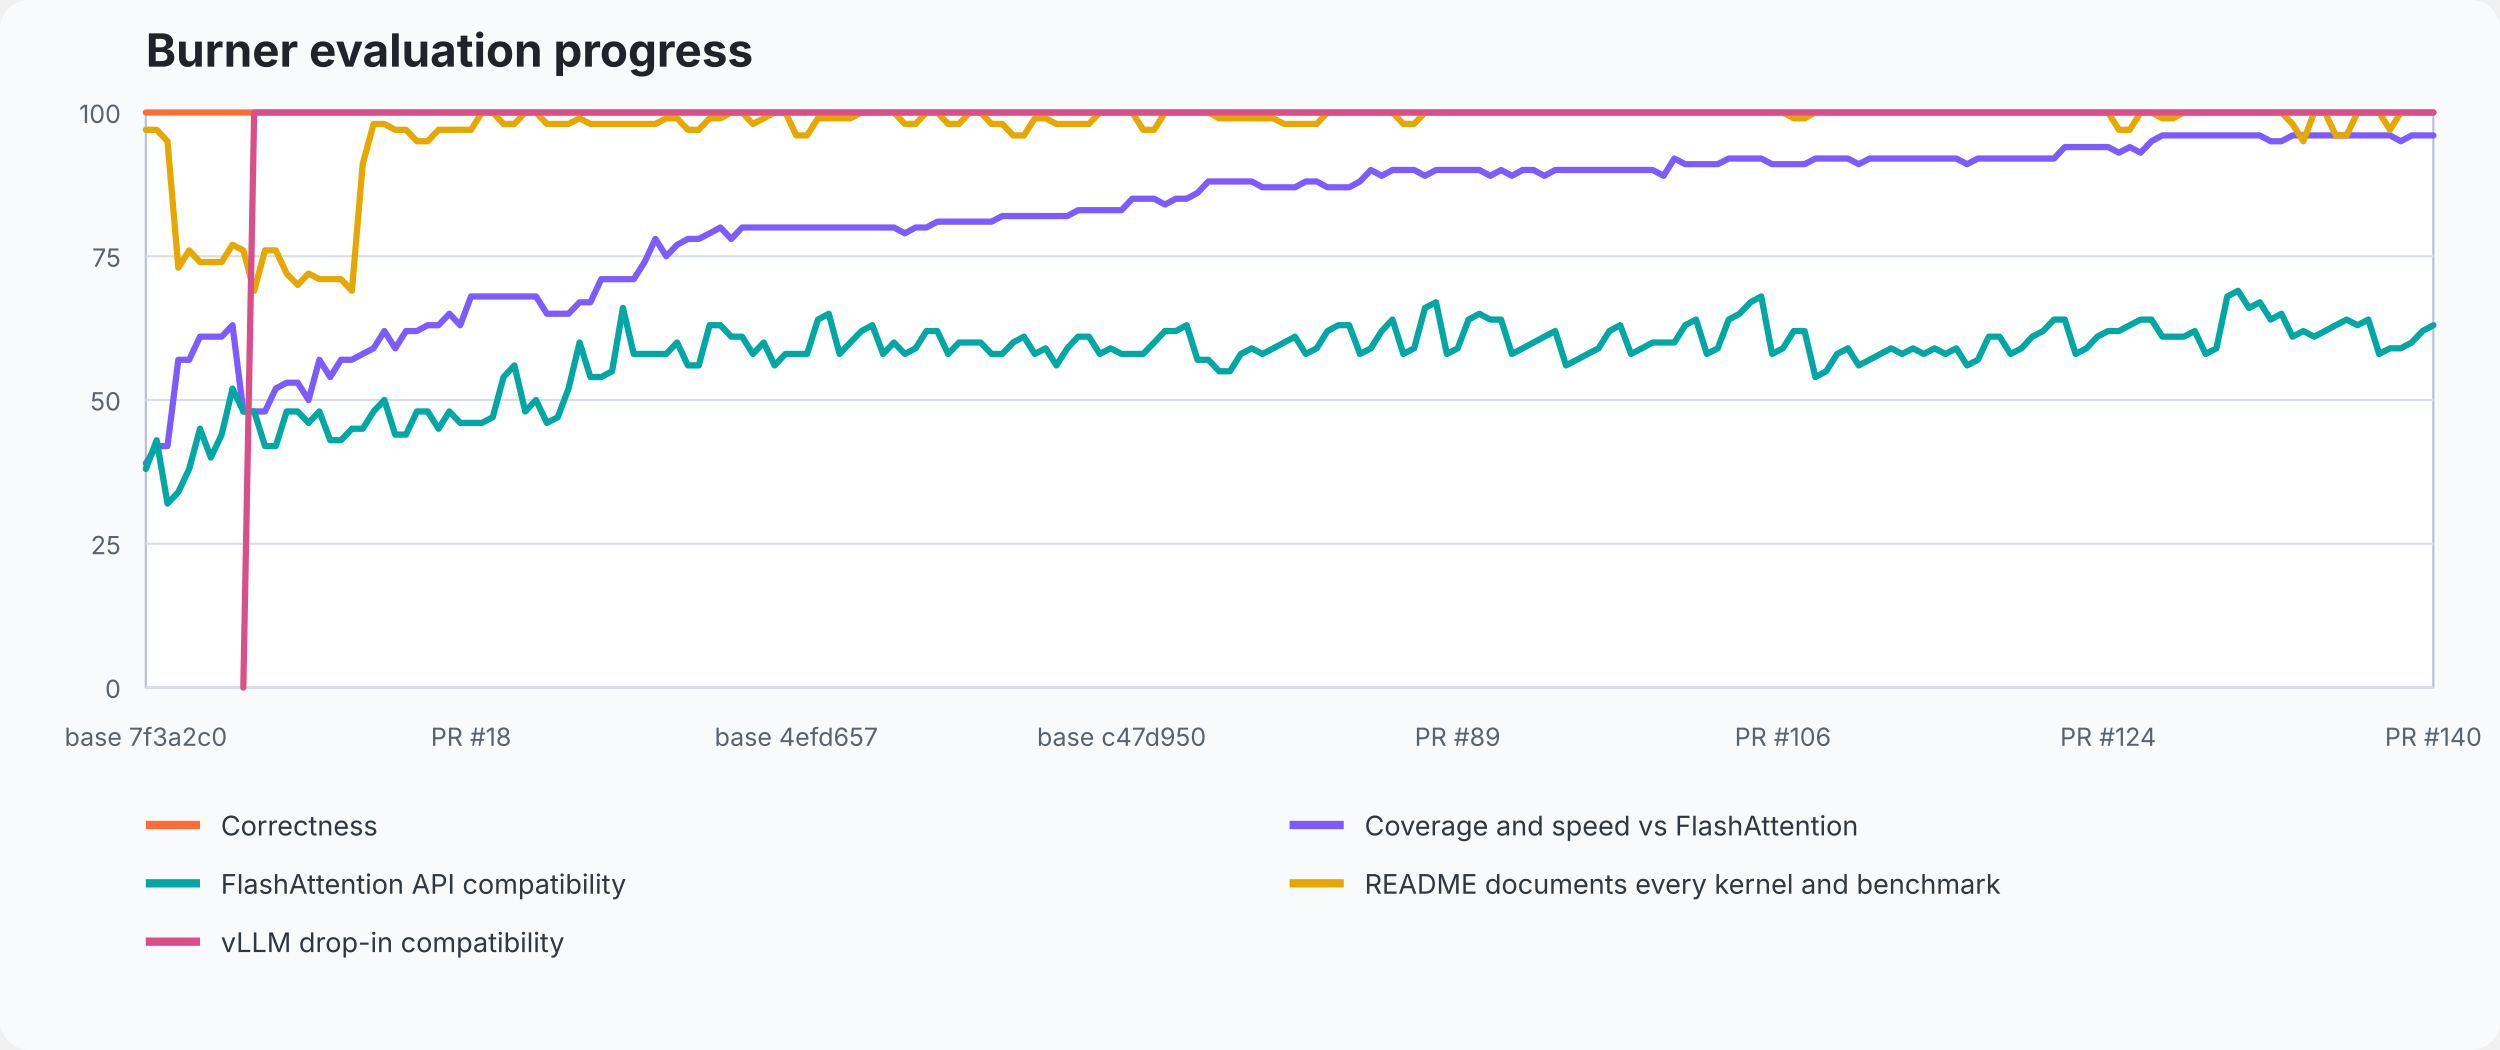
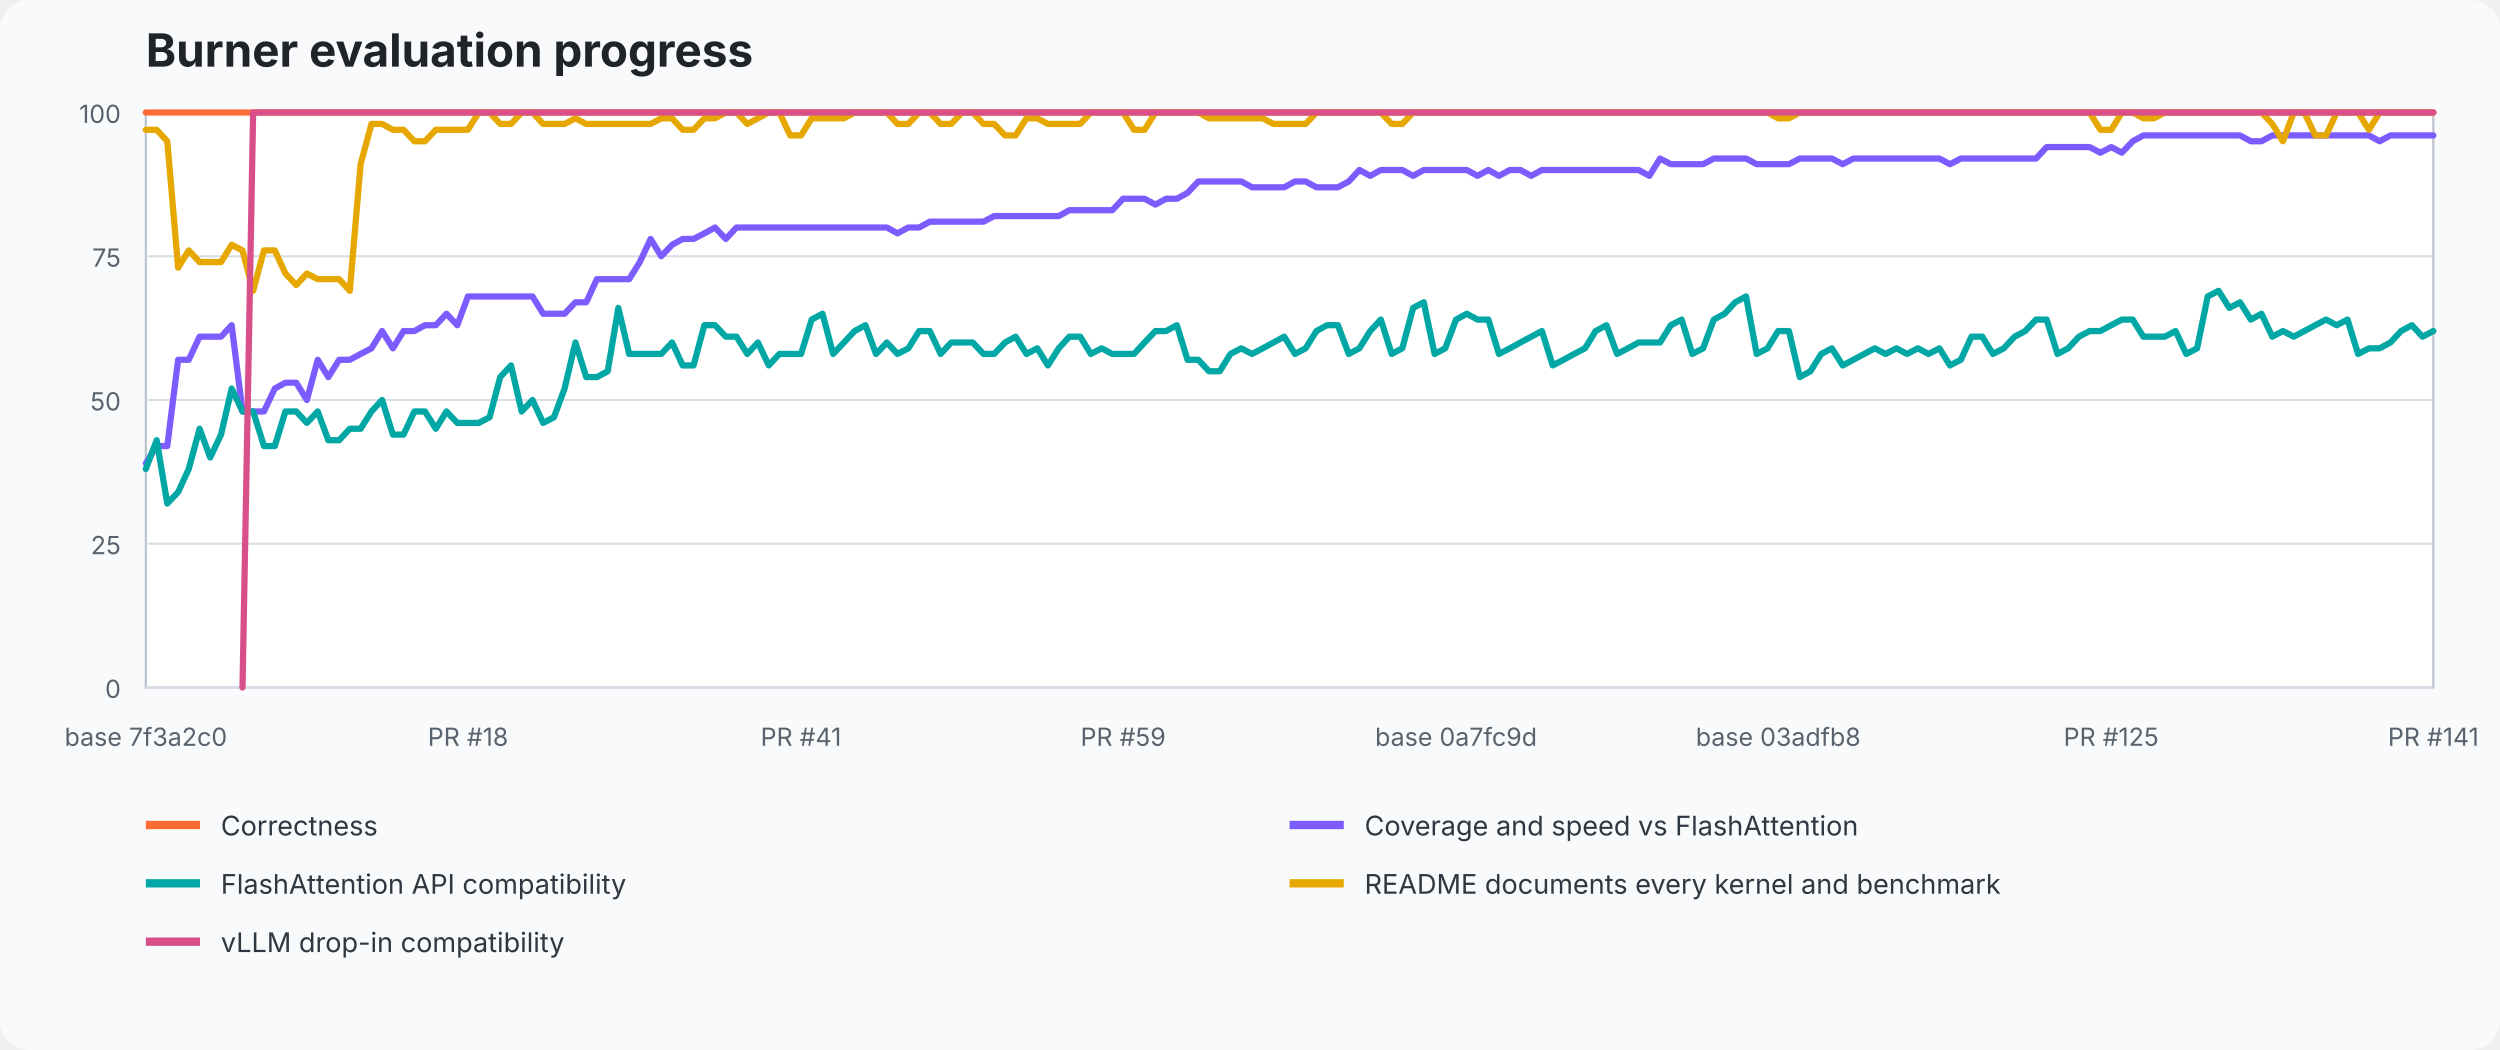
<svg xmlns="http://www.w3.org/2000/svg" width="1200" height="504" viewBox="0 0 1200 504" role="img" aria-labelledby="title desc">
  <style>text{font-family:ui-sans-serif,system-ui,-apple-system,BlinkMacSystemFont,"Segoe UI",sans-serif}.title{font-size:22px;font-weight:700;fill:#20242a}.axis{font-size:12px;fill:#59636e}.legend{font-size:13px;fill:#2f3740}.grid{stroke:#d8dee5;stroke-width:1}.plot{fill:#fff;stroke:#b7c0ca}</style>
  <rect width="100%" height="100%" fill="#f8fafc" rx="14" />
  <text x="70" y="32" class="title">Burner evaluation progress</text>
  <rect x="70" y="54" width="1098" height="276" class="plot" />
  <line x1="70" y1="330" x2="1168" y2="330" class="grid" />
  <text x="58" y="335" text-anchor="end" class="axis">0</text>
  <line x1="70" y1="261" x2="1168" y2="261" class="grid" />
  <text x="58" y="266" text-anchor="end" class="axis">25</text>
  <line x1="70" y1="192" x2="1168" y2="192" class="grid" />
  <text x="58" y="197" text-anchor="end" class="axis">50</text>
  <line x1="70" y1="123" x2="1168" y2="123" class="grid" />
  <text x="58" y="128" text-anchor="end" class="axis">75</text>
  <line x1="70" y1="54" x2="1168" y2="54" class="grid" />
  <text x="58" y="59" text-anchor="end" class="axis">100</text>
-   <polyline points="70.0,54.0 75.2,54.0 80.4,54.0 85.6,54.0 90.8,54.0 96.0,54.0 101.2,54.0 106.4,54.0 111.6,54.0 116.8,54.0 122.0,54.0 127.2,54.0 132.4,54.0 137.6,54.0 142.9,54.0 148.1,54.0 153.3,54.0 158.5,54.0 163.7,54.0 168.9,54.0 174.1,54.0 179.3,54.0 184.5,54.0 189.7,54.0 194.9,54.0 200.1,54.0 205.3,54.0 210.5,54.0 215.7,54.0 220.9,54.0 226.1,54.0 231.3,54.0 236.5,54.0 241.7,54.0 246.9,54.0 252.1,54.0 257.3,54.0 262.5,54.0 267.7,54.0 272.9,54.0 278.2,54.0 283.4,54.0 288.6,54.0 293.8,54.0 299.0,54.0 304.2,54.0 309.4,54.0 314.6,54.0 319.8,54.0 325.0,54.0 330.2,54.0 335.4,54.0 340.6,54.0 345.8,54.0 351.0,54.0 356.2,54.0 361.4,54.0 366.6,54.0 371.8,54.0 377.0,54.0 382.2,54.0 387.4,54.0 392.6,54.0 397.8,54.0 403.0,54.0 408.2,54.0 413.5,54.0 418.7,54.0 423.9,54.0 429.1,54.0 434.3,54.0 439.5,54.0 444.7,54.0 449.9,54.0 455.1,54.0 460.3,54.0 465.5,54.0 470.7,54.0 475.9,54.0 481.1,54.0 486.3,54.0 491.5,54.0 496.7,54.0 501.9,54.0 507.1,54.0 512.3,54.0 517.5,54.0 522.7,54.0 527.9,54.0 533.1,54.0 538.3,54.0 543.5,54.0 548.7,54.0 554.0,54.0 559.2,54.0 564.4,54.0 569.6,54.0 574.8,54.0 580.0,54.0 585.2,54.0 590.4,54.0 595.6,54.0 600.8,54.0 606.0,54.0 611.2,54.0 616.4,54.0 621.6,54.0 626.8,54.0 632.0,54.0 637.2,54.0 642.4,54.0 647.6,54.0 652.8,54.0 658.0,54.0 663.2,54.0 668.4,54.0 673.6,54.0 678.8,54.0 684.0,54.0 689.3,54.0 694.5,54.0 699.7,54.0 704.9,54.0 710.1,54.0 715.3,54.0 720.5,54.0 725.7,54.0 730.9,54.0 736.1,54.0 741.3,54.0 746.5,54.0 751.7,54.0 756.9,54.0 762.1,54.0 767.3,54.0 772.5,54.0 777.7,54.0 782.9,54.0 788.1,54.0 793.3,54.0 798.5,54.0 803.7,54.0 808.9,54.0 814.1,54.0 819.3,54.0 824.5,54.0 829.8,54.0 835.0,54.0 840.2,54.0 845.4,54.0 850.6,54.0 855.8,54.0 861.0,54.0 866.2,54.0 871.4,54.0 876.6,54.0 881.8,54.0 887.0,54.0 892.2,54.0 897.4,54.0 902.6,54.0 907.8,54.0 913.0,54.0 918.2,54.0 923.4,54.0 928.6,54.0 933.8,54.0 939.0,54.0 944.2,54.0 949.4,54.0 954.6,54.0 959.8,54.0 965.1,54.0 970.3,54.0 975.5,54.0 980.7,54.0 985.9,54.0 991.1,54.0 996.3,54.0 1001.5,54.0 1006.7,54.0 1011.9,54.0 1017.1,54.0 1022.3,54.0 1027.5,54.0 1032.7,54.0 1037.9,54.0 1043.1,54.0 1048.3,54.0 1053.5,54.0 1058.7,54.0 1063.9,54.0 1069.1,54.0 1074.3,54.0 1079.5,54.0 1084.7,54.0 1089.9,54.0 1095.1,54.0 1100.4,54.0 1105.6,54.0 1110.8,54.0 1116.0,54.0 1121.2,54.0 1126.4,54.0 1131.6,54.0 1136.8,54.0 1142.0,54.0 1147.2,54.0 1152.4,54.0 1157.6,54.0 1162.8,54.0 1168.0,54.0" fill="none" stroke="#ff6b35" stroke-width="3" stroke-linejoin="round" stroke-linecap="round" />
-   <polyline points="70.0,222.4 75.2,214.1 80.4,214.1 85.6,172.7 90.8,172.7 96.0,161.6 101.2,161.6 106.4,161.6 111.6,156.1 116.8,197.5 122.0,197.5 127.2,197.5 132.4,186.5 137.6,183.7 142.9,183.7 148.1,192.0 153.3,172.7 158.5,181.0 163.7,172.7 168.9,172.7 174.1,169.9 179.3,167.2 184.5,158.9 189.7,167.2 194.9,158.9 200.1,158.9 205.3,156.1 210.5,156.1 215.7,150.6 220.9,156.1 226.1,142.3 231.3,142.3 236.5,142.3 241.7,142.3 246.9,142.3 252.1,142.3 257.3,142.3 262.5,150.6 267.7,150.6 272.9,150.6 278.2,145.1 283.4,145.1 288.6,134.0 293.8,134.0 299.0,134.0 304.2,134.0 309.4,125.8 314.6,114.7 319.8,123.0 325.0,117.5 330.2,114.7 335.4,114.7 340.6,112.0 345.8,109.2 351.0,114.7 356.2,109.2 361.4,109.2 366.6,109.2 371.8,109.2 377.0,109.2 382.2,109.2 387.4,109.2 392.6,109.2 397.8,109.2 403.0,109.2 408.2,109.2 413.5,109.2 418.7,109.2 423.9,109.2 429.1,109.2 434.3,112.0 439.5,109.2 444.7,109.2 449.9,106.4 455.1,106.4 460.3,106.4 465.5,106.4 470.7,106.4 475.9,106.4 481.1,103.7 486.3,103.7 491.5,103.7 496.7,103.7 501.9,103.7 507.1,103.7 512.3,103.7 517.5,100.9 522.7,100.9 527.9,100.9 533.1,100.9 538.3,100.9 543.5,95.4 548.7,95.4 554.0,95.4 559.2,98.2 564.4,95.4 569.6,95.4 574.8,92.6 580.0,87.1 585.2,87.1 590.4,87.1 595.6,87.1 600.8,87.1 606.0,89.9 611.2,89.9 616.4,89.9 621.6,89.9 626.8,87.1 632.0,87.1 637.2,89.9 642.4,89.9 647.6,89.9 652.8,87.1 658.0,81.6 663.2,84.4 668.4,81.6 673.6,81.6 678.8,81.6 684.0,84.4 689.3,81.6 694.5,81.6 699.7,81.6 704.9,81.6 710.1,81.6 715.3,84.4 720.5,81.6 725.7,84.4 730.9,81.6 736.1,81.6 741.3,84.4 746.5,81.6 751.7,81.6 756.9,81.6 762.1,81.6 767.3,81.6 772.5,81.6 777.7,81.6 782.9,81.6 788.1,81.6 793.3,81.6 798.5,84.4 803.7,76.1 808.9,78.8 814.1,78.8 819.3,78.8 824.5,78.8 829.8,76.1 835.0,76.1 840.2,76.1 845.4,76.1 850.6,78.8 855.8,78.8 861.0,78.8 866.2,78.8 871.4,76.1 876.6,76.1 881.8,76.1 887.0,76.1 892.2,78.8 897.4,76.1 902.6,76.1 907.8,76.1 913.0,76.1 918.2,76.1 923.4,76.1 928.6,76.1 933.8,76.1 939.0,76.1 944.2,78.8 949.4,76.1 954.6,76.1 959.8,76.1 965.1,76.1 970.3,76.1 975.5,76.1 980.7,76.1 985.9,76.1 991.1,70.6 996.3,70.6 1001.5,70.6 1006.7,70.6 1011.9,70.6 1017.1,73.3 1022.3,70.6 1027.5,73.3 1032.7,67.8 1037.9,65.0 1043.1,65.0 1048.3,65.0 1053.5,65.0 1058.7,65.0 1063.9,65.0 1069.1,65.0 1074.3,65.0 1079.5,65.0 1084.7,65.0 1089.9,67.8 1095.1,67.8 1100.4,65.0 1105.6,65.0 1110.8,65.0 1116.0,65.0 1121.2,65.0 1126.4,65.0 1131.6,65.0 1136.8,65.0 1142.0,65.0 1147.2,65.0 1152.4,67.8 1157.6,65.0 1162.8,65.0 1168.0,65.0" fill="none" stroke="#7c5cff" stroke-width="3" stroke-linejoin="round" stroke-linecap="round" />
-   <polyline points="70.0,225.1 75.2,211.3 80.4,241.7 85.6,236.2 90.8,225.1 96.0,205.8 101.2,219.6 106.4,208.6 111.6,186.5 116.8,197.5 122.0,197.5 127.2,214.1 132.4,214.1 137.6,197.5 142.9,197.5 148.1,203.0 153.3,197.5 158.5,211.3 163.7,211.3 168.9,205.8 174.1,205.8 179.3,197.5 184.5,192.0 189.7,208.6 194.9,208.6 200.1,197.5 205.3,197.5 210.5,205.8 215.7,197.5 220.9,203.0 226.1,203.0 231.3,203.0 236.5,200.3 241.7,181.0 246.9,175.4 252.1,197.5 257.3,192.0 262.5,203.0 267.7,200.3 272.9,186.5 278.2,164.4 283.4,181.0 288.6,181.0 293.8,178.2 299.0,147.8 304.2,169.9 309.4,169.9 314.6,169.9 319.8,169.9 325.0,164.4 330.2,175.4 335.4,175.4 340.6,156.1 345.8,156.1 351.0,161.6 356.2,161.6 361.4,169.9 366.6,164.4 371.8,175.4 377.0,169.9 382.2,169.9 387.4,169.9 392.6,153.4 397.8,150.6 403.0,169.9 408.2,164.4 413.5,158.9 418.7,156.1 423.9,169.9 429.1,164.4 434.3,169.9 439.5,167.2 444.7,158.9 449.9,158.9 455.1,169.9 460.3,164.4 465.5,164.4 470.7,164.4 475.9,169.9 481.1,169.9 486.3,164.4 491.5,161.6 496.7,169.9 501.9,167.2 507.1,175.4 512.3,167.2 517.5,161.6 522.7,161.6 527.9,169.9 533.1,167.2 538.3,169.9 543.5,169.9 548.7,169.9 554.0,164.4 559.2,158.9 564.4,158.9 569.6,156.1 574.8,172.7 580.0,172.7 585.2,178.2 590.4,178.2 595.6,169.9 600.8,167.2 606.0,169.9 611.2,167.2 616.4,164.4 621.6,161.6 626.8,169.9 632.0,167.2 637.2,158.9 642.4,156.1 647.6,156.1 652.8,169.9 658.0,167.2 663.2,158.9 668.4,153.4 673.6,169.9 678.8,167.2 684.0,147.8 689.3,145.1 694.5,169.9 699.7,167.2 704.9,153.4 710.1,150.6 715.3,153.4 720.5,153.4 725.7,169.9 730.9,167.2 736.1,164.4 741.3,161.6 746.5,158.9 751.7,175.4 756.9,172.7 762.1,169.9 767.3,167.2 772.5,158.9 777.7,156.1 782.9,169.9 788.1,167.2 793.3,164.4 798.5,164.4 803.7,164.4 808.9,156.1 814.1,153.4 819.3,169.9 824.5,167.2 829.8,153.4 835.0,150.6 840.2,145.1 845.4,142.3 850.6,169.9 855.8,167.2 861.0,158.9 866.2,158.9 871.4,181.0 876.6,178.2 881.8,169.9 887.0,167.2 892.2,175.4 897.4,172.7 902.6,169.9 907.8,167.2 913.0,169.9 918.2,167.2 923.4,169.9 928.6,167.2 933.8,169.9 939.0,167.2 944.2,175.4 949.4,172.7 954.6,161.6 959.8,161.6 965.1,169.9 970.3,167.2 975.5,161.6 980.7,158.9 985.9,153.4 991.1,153.4 996.3,169.9 1001.5,167.2 1006.7,161.6 1011.9,158.9 1017.1,158.9 1022.3,156.1 1027.5,153.4 1032.7,153.4 1037.9,161.6 1043.1,161.6 1048.3,161.6 1053.5,158.9 1058.7,169.9 1063.9,167.2 1069.1,142.3 1074.3,139.6 1079.5,147.8 1084.7,145.1 1089.9,153.4 1095.1,150.6 1100.4,161.6 1105.6,158.9 1110.8,161.6 1116.0,158.9 1121.2,156.1 1126.4,153.4 1131.6,156.1 1136.8,153.4 1142.0,169.9 1147.2,167.2 1152.4,167.2 1157.6,164.4 1162.8,158.9 1168.0,156.1" fill="none" stroke="#00a7a5" stroke-width="3" stroke-linejoin="round" stroke-linecap="round" />
-   <polyline points="70.0,62.3 75.2,62.3 80.4,67.8 85.6,128.5 90.8,120.2 96.0,125.8 101.2,125.8 106.4,125.8 111.6,117.5 116.8,120.2 122.0,139.6 127.2,120.2 132.4,120.2 137.6,131.3 142.9,136.8 148.1,131.3 153.3,134.0 158.5,134.0 163.7,134.0 168.9,139.6 174.1,78.8 179.3,59.5 184.5,59.5 189.7,62.3 194.9,62.3 200.1,67.8 205.3,67.8 210.5,62.3 215.7,62.3 220.9,62.3 226.1,62.3 231.3,54.0 236.5,54.0 241.7,59.5 246.9,59.5 252.1,54.0 257.3,54.0 262.5,59.5 267.7,59.5 272.9,59.5 278.2,56.8 283.4,59.5 288.6,59.5 293.8,59.5 299.0,59.5 304.2,59.5 309.4,59.5 314.6,59.5 319.8,56.8 325.0,56.8 330.2,62.3 335.4,62.3 340.6,56.8 345.8,56.8 351.0,54.0 356.2,54.0 361.4,59.5 366.6,56.8 371.8,54.0 377.0,54.0 382.2,65.0 387.4,65.0 392.6,56.8 397.8,56.8 403.0,56.8 408.2,56.8 413.5,54.0 418.7,54.0 423.9,54.0 429.1,54.0 434.3,59.5 439.5,59.5 444.7,54.0 449.9,54.0 455.1,59.5 460.3,59.5 465.5,54.0 470.7,54.0 475.9,59.5 481.1,59.5 486.3,65.0 491.5,65.0 496.7,56.8 501.9,56.8 507.1,59.5 512.3,59.5 517.5,59.5 522.7,59.5 527.9,54.0 533.1,54.0 538.3,54.0 543.5,54.0 548.7,62.3 554.0,62.3 559.2,54.0 564.4,54.0 569.6,54.0 574.8,54.0 580.0,54.0 585.2,56.8 590.4,56.8 595.6,56.8 600.8,56.8 606.0,56.8 611.2,56.8 616.4,59.5 621.6,59.5 626.8,59.5 632.0,59.5 637.2,54.0 642.4,54.0 647.6,54.0 652.8,54.0 658.0,54.0 663.2,54.0 668.4,54.0 673.6,59.5 678.8,59.5 684.0,54.0 689.3,54.0 694.5,54.0 699.7,54.0 704.9,54.0 710.1,54.0 715.3,54.0 720.5,54.0 725.7,54.0 730.9,54.0 736.1,54.0 741.3,54.0 746.5,54.0 751.7,54.0 756.9,54.0 762.1,54.0 767.3,54.0 772.5,54.0 777.7,54.0 782.9,54.0 788.1,54.0 793.3,54.0 798.5,54.0 803.7,54.0 808.9,54.0 814.1,54.0 819.3,54.0 824.5,54.0 829.8,54.0 835.0,54.0 840.2,54.0 845.4,54.0 850.6,54.0 855.8,54.0 861.0,56.8 866.2,56.8 871.4,54.0 876.6,54.0 881.8,54.0 887.0,54.0 892.2,54.0 897.4,54.0 902.6,54.0 907.8,54.0 913.0,54.0 918.2,54.0 923.4,54.0 928.6,54.0 933.8,54.0 939.0,54.0 944.2,54.0 949.4,54.0 954.6,54.0 959.8,54.0 965.1,54.0 970.3,54.0 975.5,54.0 980.7,54.0 985.9,54.0 991.1,54.0 996.3,54.0 1001.5,54.0 1006.7,54.0 1011.9,54.0 1017.1,62.3 1022.3,62.3 1027.5,54.0 1032.7,54.0 1037.9,56.8 1043.1,56.8 1048.3,54.0 1053.5,54.0 1058.7,54.0 1063.9,54.0 1069.1,54.0 1074.3,54.0 1079.5,54.0 1084.7,54.0 1089.9,54.0 1095.1,54.0 1100.4,59.5 1105.6,67.8 1110.8,54.0 1116.0,54.0 1121.2,65.0 1126.4,65.0 1131.6,54.0 1136.8,54.0 1142.0,54.0 1147.2,62.3 1152.4,54.0 1157.6,54.0 1162.8,54.0 1168.0,54.0" fill="none" stroke="#e6a700" stroke-width="3" stroke-linejoin="round" stroke-linecap="round" />
-   <polyline points="116.8,330.0 122.0,54.0 127.2,54.0 132.4,54.0 137.6,54.0 142.9,54.0 148.1,54.0 153.3,54.0 158.5,54.0 163.7,54.0 168.9,54.0 174.1,54.0 179.3,54.0 184.5,54.0 189.7,54.0 194.9,54.0 200.1,54.0 205.3,54.0 210.5,54.0 215.7,54.0 220.9,54.0 226.1,54.0 231.3,54.0 236.5,54.0 241.7,54.0 246.9,54.0 252.1,54.0 257.3,54.0 262.5,54.0 267.7,54.0 272.9,54.0 278.2,54.0 283.4,54.0 288.6,54.0 293.8,54.0 299.0,54.0 304.2,54.0 309.4,54.0 314.6,54.0 319.8,54.0 325.0,54.0 330.2,54.0 335.4,54.0 340.6,54.0 345.8,54.0 351.0,54.0 356.2,54.0 361.4,54.0 366.6,54.0 371.8,54.0 377.0,54.0 382.2,54.0 387.4,54.0 392.6,54.0 397.8,54.0 403.0,54.0 408.2,54.0 413.5,54.0 418.7,54.0 423.9,54.0 429.1,54.0 434.3,54.0 439.5,54.0 444.7,54.0 449.9,54.0 455.1,54.0 460.3,54.0 465.5,54.0 470.7,54.0 475.9,54.0 481.1,54.0 486.3,54.0 491.5,54.0 496.7,54.0 501.9,54.0 507.1,54.0 512.3,54.0 517.5,54.0 522.7,54.0 527.9,54.0 533.1,54.0 538.3,54.0 543.5,54.0 548.7,54.0 554.0,54.0 559.2,54.0 564.4,54.0 569.6,54.0 574.8,54.0 580.0,54.0 585.2,54.0 590.4,54.0 595.6,54.0 600.8,54.0 606.0,54.0 611.2,54.0 616.4,54.0 621.6,54.0 626.8,54.0 632.0,54.0 637.2,54.0 642.4,54.0 647.6,54.0 652.8,54.0 658.0,54.0 663.2,54.0 668.4,54.0 673.6,54.0 678.8,54.0 684.0,54.0 689.3,54.0 694.5,54.0 699.7,54.0 704.9,54.0 710.1,54.0 715.3,54.0 720.5,54.0 725.7,54.0 730.9,54.0 736.1,54.0 741.3,54.0 746.5,54.0 751.7,54.0 756.9,54.0 762.1,54.0 767.3,54.0 772.5,54.0 777.7,54.0 782.9,54.0 788.1,54.0 793.3,54.0 798.5,54.0 803.7,54.0 808.9,54.0 814.1,54.0 819.3,54.0 824.5,54.0 829.8,54.0 835.0,54.0 840.2,54.0 845.4,54.0 850.6,54.0 855.8,54.0 861.0,54.0 866.2,54.0 871.4,54.0 876.6,54.0 881.8,54.0 887.0,54.0 892.2,54.0 897.4,54.0 902.6,54.0 907.8,54.0 913.0,54.0 918.2,54.0 923.4,54.0 928.6,54.0 933.8,54.0 939.0,54.0 944.2,54.0 949.4,54.0 954.6,54.0 959.8,54.0 965.1,54.0 970.3,54.0 975.5,54.0 980.7,54.0 985.9,54.0 991.1,54.0 996.3,54.0 1001.5,54.0 1006.7,54.0 1011.9,54.0 1017.1,54.0 1022.3,54.0 1027.5,54.0 1032.7,54.0 1037.9,54.0 1043.1,54.0 1048.3,54.0 1053.5,54.0 1058.7,54.0 1063.9,54.0 1069.1,54.0 1074.3,54.0 1079.5,54.0 1084.7,54.0 1089.9,54.0 1095.1,54.0 1100.4,54.0 1105.6,54.0 1110.8,54.0 1116.0,54.0 1121.2,54.0 1126.4,54.0 1131.6,54.0 1136.8,54.0 1142.0,54.0 1147.2,54.0 1152.4,54.0 1157.6,54.0 1162.8,54.0 1168.0,54.0" fill="none" stroke="#d94f8a" stroke-width="3" stroke-linejoin="round" stroke-linecap="round" />
+   <polyline points="70.0,54.0 75.2,54.0 80.3,54.0 85.5,54.0 90.6,54.0 95.8,54.0 100.9,54.0 106.1,54.0 111.2,54.0 116.4,54.0 121.5,54.0 126.7,54.0 131.9,54.0 137.0,54.0 142.2,54.0 147.3,54.0 152.5,54.0 157.6,54.0 162.8,54.0 167.9,54.0 173.1,54.0 178.3,54.0 183.4,54.0 188.6,54.0 193.7,54.0 198.9,54.0 204.0,54.0 209.2,54.0 214.3,54.0 219.5,54.0 224.6,54.0 229.8,54.0 235.0,54.0 240.1,54.0 245.3,54.0 250.4,54.0 255.6,54.0 260.7,54.0 265.9,54.0 271.0,54.0 276.2,54.0 281.4,54.0 286.5,54.0 291.7,54.0 296.8,54.0 302.0,54.0 307.1,54.0 312.3,54.0 317.4,54.0 322.6,54.0 327.7,54.0 332.9,54.0 338.1,54.0 343.2,54.0 348.4,54.0 353.5,54.0 358.7,54.0 363.8,54.0 369.0,54.0 374.1,54.0 379.3,54.0 384.5,54.0 389.6,54.0 394.8,54.0 399.9,54.0 405.1,54.0 410.2,54.0 415.4,54.0 420.5,54.0 425.7,54.0 430.8,54.0 436.0,54.0 441.2,54.0 446.3,54.0 451.5,54.0 456.6,54.0 461.8,54.0 466.9,54.0 472.1,54.0 477.2,54.0 482.4,54.0 487.5,54.0 492.7,54.0 497.9,54.0 503.0,54.0 508.2,54.0 513.3,54.0 518.5,54.0 523.6,54.0 528.8,54.0 533.9,54.0 539.1,54.0 544.3,54.0 549.4,54.0 554.6,54.0 559.7,54.0 564.9,54.0 570.0,54.0 575.2,54.0 580.3,54.0 585.5,54.0 590.6,54.0 595.8,54.0 601.0,54.0 606.1,54.0 611.3,54.0 616.4,54.0 621.6,54.0 626.7,54.0 631.9,54.0 637.0,54.0 642.2,54.0 647.4,54.0 652.5,54.0 657.7,54.0 662.8,54.0 668.0,54.0 673.1,54.0 678.3,54.0 683.4,54.0 688.6,54.0 693.7,54.0 698.9,54.0 704.1,54.0 709.2,54.0 714.4,54.0 719.5,54.0 724.7,54.0 729.8,54.0 735.0,54.0 740.1,54.0 745.3,54.0 750.5,54.0 755.6,54.0 760.8,54.0 765.9,54.0 771.1,54.0 776.2,54.0 781.4,54.0 786.5,54.0 791.7,54.0 796.8,54.0 802.0,54.0 807.2,54.0 812.3,54.0 817.5,54.0 822.6,54.0 827.8,54.0 832.9,54.0 838.1,54.0 843.2,54.0 848.4,54.0 853.5,54.0 858.7,54.0 863.9,54.0 869.0,54.0 874.2,54.0 879.3,54.0 884.5,54.0 889.6,54.0 894.8,54.0 899.9,54.0 905.1,54.0 910.3,54.0 915.4,54.0 920.6,54.0 925.7,54.0 930.9,54.0 936.0,54.0 941.2,54.0 946.3,54.0 951.5,54.0 956.6,54.0 961.8,54.0 967.0,54.0 972.1,54.0 977.3,54.0 982.4,54.0 987.6,54.0 992.7,54.0 997.9,54.0 1003.0,54.0 1008.2,54.0 1013.4,54.0 1018.5,54.0 1023.7,54.0 1028.8,54.0 1034.0,54.0 1039.1,54.0 1044.3,54.0 1049.4,54.0 1054.6,54.0 1059.7,54.0 1064.9,54.0 1070.1,54.0 1075.2,54.0 1080.4,54.0 1085.5,54.0 1090.7,54.0 1095.8,54.0 1101.0,54.0 1106.1,54.0 1111.3,54.0 1116.5,54.0 1121.6,54.0 1126.8,54.0 1131.9,54.0 1137.1,54.0 1142.2,54.0 1147.4,54.0 1152.5,54.0 1157.7,54.0 1162.8,54.0 1168.0,54.0" fill="none" stroke="#ff6b35" stroke-width="3" stroke-linejoin="round" stroke-linecap="round" />
+   <polyline points="70.0,222.4 75.2,214.1 80.3,214.1 85.5,172.7 90.6,172.7 95.8,161.6 100.9,161.6 106.1,161.6 111.2,156.1 116.4,197.5 121.5,197.5 126.7,197.5 131.9,186.5 137.0,183.7 142.2,183.7 147.3,192.0 152.5,172.7 157.6,181.0 162.8,172.7 167.9,172.7 173.1,169.9 178.3,167.2 183.4,158.9 188.6,167.2 193.7,158.9 198.9,158.9 204.0,156.1 209.2,156.1 214.3,150.6 219.5,156.1 224.6,142.3 229.8,142.3 235.0,142.3 240.1,142.3 245.3,142.3 250.4,142.3 255.6,142.3 260.7,150.6 265.9,150.6 271.0,150.6 276.2,145.1 281.4,145.1 286.5,134.0 291.7,134.0 296.8,134.0 302.0,134.0 307.1,125.8 312.3,114.7 317.4,123.0 322.6,117.5 327.7,114.7 332.9,114.7 338.1,112.0 343.2,109.2 348.4,114.7 353.5,109.2 358.7,109.2 363.8,109.2 369.0,109.2 374.1,109.2 379.3,109.2 384.5,109.2 389.6,109.2 394.8,109.2 399.9,109.2 405.1,109.2 410.2,109.2 415.4,109.2 420.5,109.2 425.7,109.2 430.8,112.0 436.0,109.2 441.2,109.2 446.3,106.4 451.5,106.4 456.6,106.4 461.8,106.4 466.9,106.4 472.1,106.4 477.2,103.7 482.4,103.7 487.5,103.7 492.7,103.7 497.9,103.7 503.0,103.7 508.2,103.7 513.3,100.9 518.5,100.9 523.6,100.9 528.8,100.9 533.9,100.9 539.1,95.4 544.3,95.4 549.4,95.4 554.6,98.2 559.7,95.4 564.9,95.4 570.0,92.6 575.2,87.1 580.3,87.1 585.5,87.1 590.6,87.1 595.8,87.1 601.0,89.9 606.1,89.9 611.3,89.9 616.4,89.9 621.6,87.1 626.7,87.1 631.9,89.9 637.0,89.9 642.2,89.9 647.4,87.1 652.5,81.6 657.7,84.4 662.8,81.6 668.0,81.6 673.1,81.6 678.3,84.4 683.4,81.6 688.6,81.6 693.7,81.6 698.9,81.6 704.1,81.6 709.2,84.4 714.4,81.6 719.5,84.4 724.7,81.6 729.8,81.6 735.0,84.4 740.1,81.6 745.3,81.6 750.5,81.6 755.6,81.6 760.8,81.6 765.9,81.6 771.1,81.6 776.2,81.6 781.4,81.6 786.5,81.6 791.7,84.4 796.8,76.1 802.0,78.8 807.2,78.8 812.3,78.8 817.5,78.8 822.6,76.1 827.8,76.1 832.9,76.1 838.1,76.1 843.2,78.8 848.4,78.8 853.5,78.8 858.7,78.8 863.9,76.1 869.0,76.1 874.2,76.1 879.3,76.1 884.5,78.8 889.6,76.1 894.8,76.1 899.9,76.1 905.1,76.1 910.3,76.1 915.4,76.1 920.6,76.1 925.7,76.1 930.9,76.1 936.0,78.8 941.2,76.1 946.3,76.1 951.5,76.1 956.6,76.1 961.8,76.1 967.0,76.1 972.1,76.1 977.3,76.1 982.4,70.6 987.6,70.6 992.7,70.6 997.9,70.6 1003.0,70.6 1008.2,73.3 1013.4,70.6 1018.5,73.3 1023.7,67.8 1028.8,65.0 1034.0,65.0 1039.1,65.0 1044.3,65.0 1049.4,65.0 1054.6,65.0 1059.7,65.0 1064.9,65.0 1070.1,65.0 1075.2,65.0 1080.4,67.8 1085.5,67.8 1090.7,65.0 1095.8,65.0 1101.0,65.0 1106.1,65.0 1111.3,65.0 1116.5,65.0 1121.6,65.0 1126.8,65.0 1131.9,65.0 1137.1,65.0 1142.2,67.8 1147.4,65.0 1152.5,65.0 1157.7,65.0 1162.8,65.0 1168.0,65.0" fill="none" stroke="#7c5cff" stroke-width="3" stroke-linejoin="round" stroke-linecap="round" />
+   <polyline points="70.0,225.1 75.2,211.3 80.3,241.7 85.5,236.2 90.6,225.1 95.8,205.8 100.9,219.6 106.1,208.6 111.2,186.5 116.4,197.5 121.5,197.5 126.7,214.1 131.9,214.1 137.0,197.5 142.2,197.5 147.3,203.0 152.5,197.5 157.6,211.3 162.8,211.3 167.9,205.8 173.1,205.8 178.3,197.5 183.4,192.0 188.6,208.6 193.7,208.6 198.9,197.5 204.0,197.5 209.2,205.8 214.3,197.5 219.5,203.0 224.6,203.0 229.8,203.0 235.0,200.3 240.1,181.0 245.3,175.4 250.4,197.5 255.6,192.0 260.7,203.0 265.9,200.3 271.0,186.5 276.2,164.4 281.4,181.0 286.5,181.0 291.7,178.2 296.8,147.8 302.0,169.9 307.1,169.9 312.3,169.9 317.4,169.9 322.6,164.4 327.7,175.4 332.9,175.4 338.1,156.1 343.2,156.1 348.4,161.6 353.5,161.6 358.7,169.9 363.8,164.4 369.0,175.4 374.1,169.9 379.3,169.9 384.5,169.9 389.6,153.4 394.8,150.6 399.9,169.9 405.1,164.4 410.2,158.9 415.4,156.1 420.5,169.9 425.7,164.4 430.8,169.9 436.0,167.2 441.2,158.9 446.3,158.9 451.5,169.9 456.6,164.4 461.8,164.4 466.9,164.4 472.1,169.9 477.2,169.9 482.4,164.4 487.5,161.6 492.7,169.9 497.9,167.2 503.0,175.4 508.2,167.2 513.3,161.6 518.5,161.6 523.6,169.9 528.8,167.2 533.9,169.9 539.1,169.9 544.3,169.9 549.4,164.4 554.6,158.9 559.7,158.9 564.9,156.1 570.0,172.7 575.2,172.7 580.3,178.2 585.5,178.2 590.6,169.9 595.8,167.2 601.0,169.9 606.1,167.2 611.3,164.4 616.4,161.6 621.6,169.9 626.7,167.2 631.9,158.9 637.0,156.1 642.2,156.1 647.4,169.9 652.5,167.2 657.7,158.9 662.8,153.4 668.0,169.9 673.1,167.2 678.3,147.8 683.4,145.1 688.6,169.9 693.7,167.2 698.9,153.4 704.1,150.6 709.2,153.4 714.4,153.4 719.5,169.9 724.7,167.2 729.8,164.4 735.0,161.6 740.1,158.9 745.3,175.4 750.5,172.7 755.6,169.9 760.8,167.2 765.9,158.9 771.1,156.1 776.2,169.9 781.4,167.2 786.5,164.4 791.7,164.4 796.8,164.4 802.0,156.1 807.2,153.4 812.3,169.9 817.5,167.2 822.6,153.4 827.8,150.6 832.9,145.1 838.1,142.3 843.2,169.9 848.4,167.2 853.5,158.9 858.7,158.9 863.9,181.0 869.0,178.2 874.2,169.9 879.3,167.2 884.5,175.4 889.6,172.7 894.8,169.9 899.9,167.2 905.1,169.9 910.3,167.2 915.4,169.9 920.6,167.2 925.7,169.9 930.9,167.2 936.0,175.4 941.2,172.7 946.3,161.6 951.5,161.6 956.6,169.9 961.8,167.2 967.0,161.6 972.1,158.9 977.3,153.4 982.4,153.4 987.6,169.9 992.7,167.2 997.9,161.6 1003.0,158.9 1008.2,158.9 1013.4,156.1 1018.5,153.4 1023.7,153.4 1028.8,161.6 1034.0,161.6 1039.1,161.6 1044.3,158.9 1049.4,169.9 1054.6,167.2 1059.7,142.3 1064.9,139.6 1070.1,147.8 1075.2,145.1 1080.4,153.4 1085.5,150.6 1090.7,161.6 1095.8,158.9 1101.0,161.6 1106.1,158.9 1111.3,156.1 1116.5,153.4 1121.6,156.1 1126.8,153.4 1131.9,169.9 1137.1,167.2 1142.2,167.2 1147.4,164.4 1152.5,158.9 1157.7,156.1 1162.8,161.6 1168.0,158.9" fill="none" stroke="#00a7a5" stroke-width="3" stroke-linejoin="round" stroke-linecap="round" />
+   <polyline points="70.0,62.3 75.2,62.3 80.3,67.8 85.5,128.5 90.6,120.2 95.8,125.8 100.9,125.8 106.1,125.8 111.2,117.5 116.4,120.2 121.5,139.6 126.7,120.2 131.9,120.2 137.0,131.3 142.2,136.8 147.3,131.3 152.5,134.0 157.6,134.0 162.8,134.0 167.9,139.6 173.1,78.8 178.3,59.5 183.4,59.5 188.6,62.3 193.7,62.3 198.9,67.8 204.0,67.8 209.2,62.3 214.3,62.3 219.5,62.3 224.6,62.3 229.8,54.0 235.0,54.0 240.1,59.5 245.3,59.5 250.4,54.0 255.6,54.0 260.7,59.5 265.9,59.5 271.0,59.5 276.2,56.8 281.4,59.5 286.5,59.5 291.7,59.5 296.8,59.5 302.0,59.5 307.1,59.5 312.3,59.5 317.4,56.8 322.6,56.8 327.7,62.3 332.9,62.3 338.1,56.8 343.2,56.8 348.4,54.0 353.5,54.0 358.7,59.5 363.8,56.8 369.0,54.0 374.1,54.0 379.3,65.0 384.5,65.0 389.6,56.8 394.8,56.8 399.9,56.8 405.1,56.8 410.2,54.0 415.4,54.0 420.5,54.0 425.7,54.0 430.8,59.5 436.0,59.5 441.2,54.0 446.3,54.0 451.5,59.5 456.6,59.5 461.8,54.0 466.9,54.0 472.1,59.5 477.2,59.5 482.4,65.0 487.5,65.0 492.7,56.8 497.9,56.8 503.0,59.5 508.2,59.5 513.3,59.5 518.5,59.5 523.6,54.0 528.8,54.0 533.9,54.0 539.1,54.0 544.3,62.3 549.4,62.3 554.6,54.0 559.7,54.0 564.9,54.0 570.0,54.0 575.2,54.0 580.3,56.8 585.5,56.8 590.6,56.8 595.8,56.8 601.0,56.8 606.1,56.8 611.3,59.5 616.4,59.5 621.6,59.5 626.7,59.5 631.9,54.0 637.0,54.0 642.2,54.0 647.4,54.0 652.5,54.0 657.7,54.0 662.8,54.0 668.0,59.5 673.1,59.5 678.3,54.0 683.4,54.0 688.6,54.0 693.7,54.0 698.9,54.0 704.1,54.0 709.2,54.0 714.4,54.0 719.5,54.0 724.7,54.0 729.8,54.0 735.0,54.0 740.1,54.0 745.3,54.0 750.5,54.0 755.6,54.0 760.8,54.0 765.9,54.0 771.1,54.0 776.2,54.0 781.4,54.0 786.5,54.0 791.7,54.0 796.8,54.0 802.0,54.0 807.2,54.0 812.3,54.0 817.5,54.0 822.6,54.0 827.8,54.0 832.9,54.0 838.1,54.0 843.2,54.0 848.4,54.0 853.5,56.8 858.7,56.8 863.9,54.0 869.0,54.0 874.2,54.0 879.3,54.0 884.5,54.0 889.6,54.0 894.8,54.0 899.9,54.0 905.1,54.0 910.3,54.0 915.4,54.0 920.6,54.0 925.7,54.0 930.9,54.0 936.0,54.0 941.2,54.0 946.3,54.0 951.5,54.0 956.6,54.0 961.8,54.0 967.0,54.0 972.1,54.0 977.3,54.0 982.4,54.0 987.6,54.0 992.7,54.0 997.9,54.0 1003.0,54.0 1008.2,62.3 1013.4,62.3 1018.5,54.0 1023.7,54.0 1028.8,56.8 1034.0,56.8 1039.1,54.0 1044.3,54.0 1049.4,54.0 1054.6,54.0 1059.7,54.0 1064.9,54.0 1070.1,54.0 1075.2,54.0 1080.4,54.0 1085.5,54.0 1090.7,59.5 1095.8,67.8 1101.0,54.0 1106.1,54.0 1111.3,65.0 1116.5,65.0 1121.6,54.0 1126.8,54.0 1131.9,54.0 1137.1,62.3 1142.2,54.0 1147.4,54.0 1152.5,54.0 1157.7,54.0 1162.8,54.0 1168.0,54.0" fill="none" stroke="#e6a700" stroke-width="3" stroke-linejoin="round" stroke-linecap="round" />
+   <polyline points="116.4,330.0 121.5,54.0 126.7,54.0 131.9,54.0 137.0,54.0 142.2,54.0 147.3,54.0 152.5,54.0 157.6,54.0 162.8,54.0 167.9,54.0 173.1,54.0 178.3,54.0 183.4,54.0 188.6,54.0 193.7,54.0 198.9,54.0 204.0,54.0 209.2,54.0 214.3,54.0 219.5,54.0 224.6,54.0 229.8,54.0 235.0,54.0 240.1,54.0 245.3,54.0 250.4,54.0 255.6,54.0 260.7,54.0 265.9,54.0 271.0,54.0 276.2,54.0 281.4,54.0 286.5,54.0 291.7,54.0 296.8,54.0 302.0,54.0 307.1,54.0 312.3,54.0 317.4,54.0 322.6,54.0 327.7,54.0 332.9,54.0 338.1,54.0 343.2,54.0 348.4,54.0 353.5,54.0 358.7,54.0 363.8,54.0 369.0,54.0 374.1,54.0 379.3,54.0 384.5,54.0 389.6,54.0 394.8,54.0 399.9,54.0 405.1,54.0 410.2,54.0 415.4,54.0 420.5,54.0 425.7,54.0 430.8,54.0 436.0,54.0 441.2,54.0 446.3,54.0 451.5,54.0 456.6,54.0 461.8,54.0 466.9,54.0 472.1,54.0 477.2,54.0 482.4,54.0 487.5,54.0 492.7,54.0 497.9,54.0 503.0,54.0 508.2,54.0 513.3,54.0 518.5,54.0 523.6,54.0 528.8,54.0 533.9,54.0 539.1,54.0 544.3,54.0 549.4,54.0 554.6,54.0 559.7,54.0 564.9,54.0 570.0,54.0 575.2,54.0 580.3,54.0 585.5,54.0 590.6,54.0 595.8,54.0 601.0,54.0 606.1,54.0 611.3,54.0 616.4,54.0 621.6,54.0 626.7,54.0 631.9,54.0 637.0,54.0 642.2,54.0 647.4,54.0 652.5,54.0 657.7,54.0 662.8,54.0 668.0,54.0 673.1,54.0 678.3,54.0 683.4,54.0 688.6,54.0 693.7,54.0 698.9,54.0 704.1,54.0 709.2,54.0 714.4,54.0 719.5,54.0 724.7,54.0 729.8,54.0 735.0,54.0 740.1,54.0 745.3,54.0 750.5,54.0 755.6,54.0 760.8,54.0 765.9,54.0 771.1,54.0 776.2,54.0 781.4,54.0 786.5,54.0 791.7,54.0 796.8,54.0 802.0,54.0 807.2,54.0 812.3,54.0 817.5,54.0 822.6,54.0 827.8,54.0 832.9,54.0 838.1,54.0 843.2,54.0 848.4,54.0 853.5,54.0 858.7,54.0 863.9,54.0 869.0,54.0 874.2,54.0 879.3,54.0 884.5,54.0 889.6,54.0 894.8,54.0 899.9,54.0 905.1,54.0 910.3,54.0 915.4,54.0 920.6,54.0 925.7,54.0 930.9,54.0 936.0,54.0 941.2,54.0 946.3,54.0 951.5,54.0 956.6,54.0 961.8,54.0 967.0,54.0 972.1,54.0 977.3,54.0 982.4,54.0 987.6,54.0 992.7,54.0 997.9,54.0 1003.0,54.0 1008.2,54.0 1013.4,54.0 1018.5,54.0 1023.7,54.0 1028.8,54.0 1034.0,54.0 1039.1,54.0 1044.3,54.0 1049.4,54.0 1054.6,54.0 1059.7,54.0 1064.9,54.0 1070.1,54.0 1075.2,54.0 1080.4,54.0 1085.5,54.0 1090.7,54.0 1095.8,54.0 1101.0,54.0 1106.1,54.0 1111.3,54.0 1116.5,54.0 1121.6,54.0 1126.8,54.0 1131.9,54.0 1137.1,54.0 1142.2,54.0 1147.4,54.0 1152.5,54.0 1157.7,54.0 1162.8,54.0 1168.0,54.0" fill="none" stroke="#d94f8a" stroke-width="3" stroke-linejoin="round" stroke-linecap="round" />
  <text x="70" y="358" text-anchor="middle" class="axis">base 7f3a2c0</text>
-   <text x="226.114" y="358" text-anchor="middle" class="axis">PR #18</text>
-   <text x="382.227" y="358" text-anchor="middle" class="axis">base 4efd657</text>
-   <text x="538.341" y="358" text-anchor="middle" class="axis">base c47d950</text>
-   <text x="699.659" y="358" text-anchor="middle" class="axis">PR #89</text>
-   <text x="855.773" y="358" text-anchor="middle" class="axis">PR #106</text>
-   <text x="1011.886" y="358" text-anchor="middle" class="axis">PR #124</text>
-   <text x="1168" y="358" text-anchor="middle" class="axis">PR #140</text>
+   <text x="224.648" y="358" text-anchor="middle" class="axis">PR #18</text>
+   <text x="384.451" y="358" text-anchor="middle" class="axis">PR #41</text>
+   <text x="539.099" y="358" text-anchor="middle" class="axis">PR #59</text>
+   <text x="698.901" y="358" text-anchor="middle" class="axis">base 0a7fc9d</text>
+   <text x="853.549" y="358" text-anchor="middle" class="axis">base 03adfb8</text>
+   <text x="1013.352" y="358" text-anchor="middle" class="axis">PR #125</text>
+   <text x="1168" y="358" text-anchor="middle" class="axis">PR #141</text>
  <line x1="70" y1="396" x2="96" y2="396" stroke="#ff6b35" stroke-width="4" />
  <text x="106" y="401" class="legend">Correctness</text>
  <line x1="619" y1="396" x2="645" y2="396" stroke="#7c5cff" stroke-width="4" />
  <text x="655" y="401" class="legend">Coverage and speed vs FlashAttention</text>
  <line x1="70" y1="424" x2="96" y2="424" stroke="#00a7a5" stroke-width="4" />
  <text x="106" y="429" class="legend">FlashAttention API compatibility</text>
  <line x1="619" y1="424" x2="645" y2="424" stroke="#e6a700" stroke-width="4" />
  <text x="655" y="429" class="legend">README documents every kernel and benchmark</text>
  <line x1="70" y1="452" x2="96" y2="452" stroke="#d94f8a" stroke-width="4" />
  <text x="106" y="457" class="legend">vLLM drop-in compatibility</text>
</svg>
